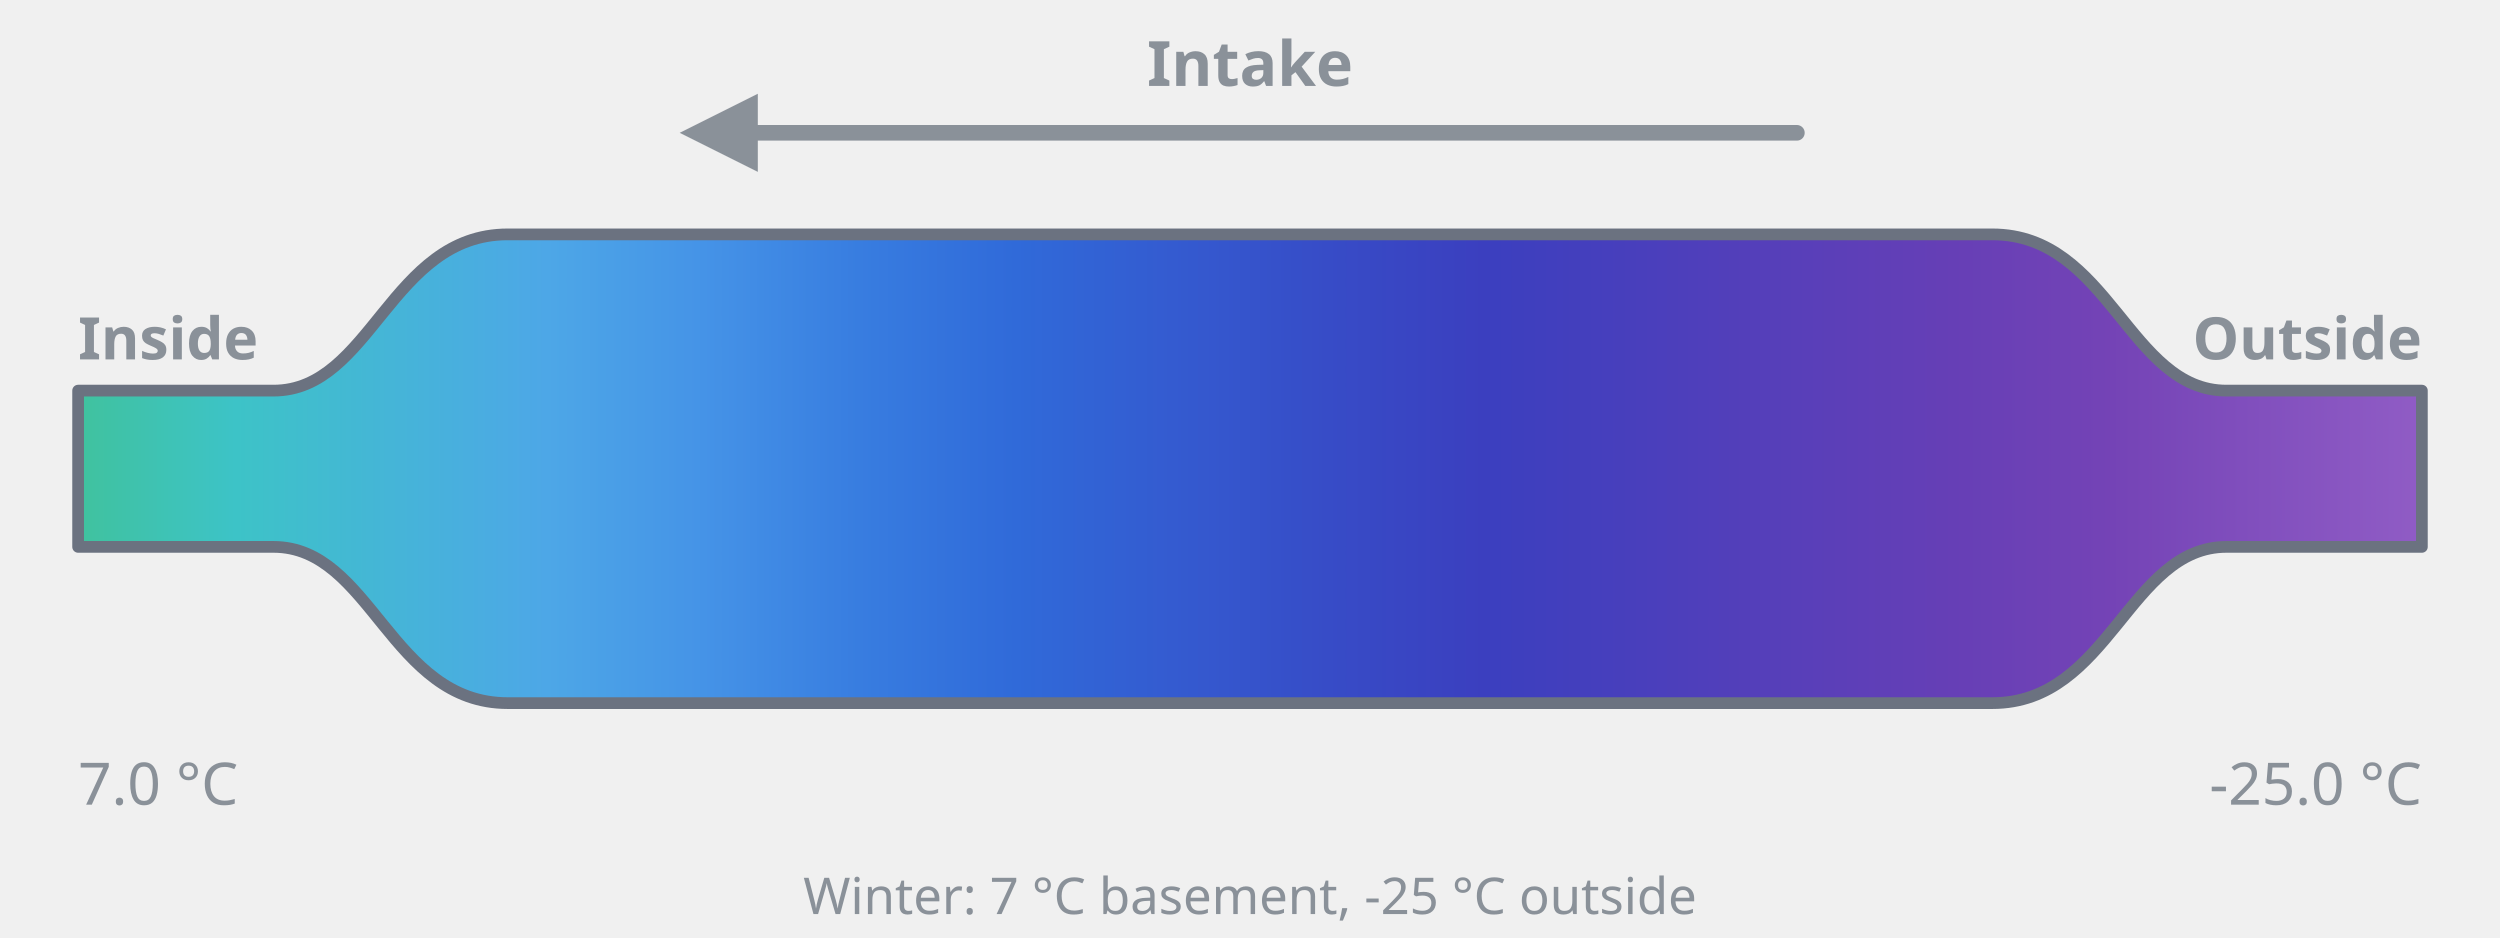
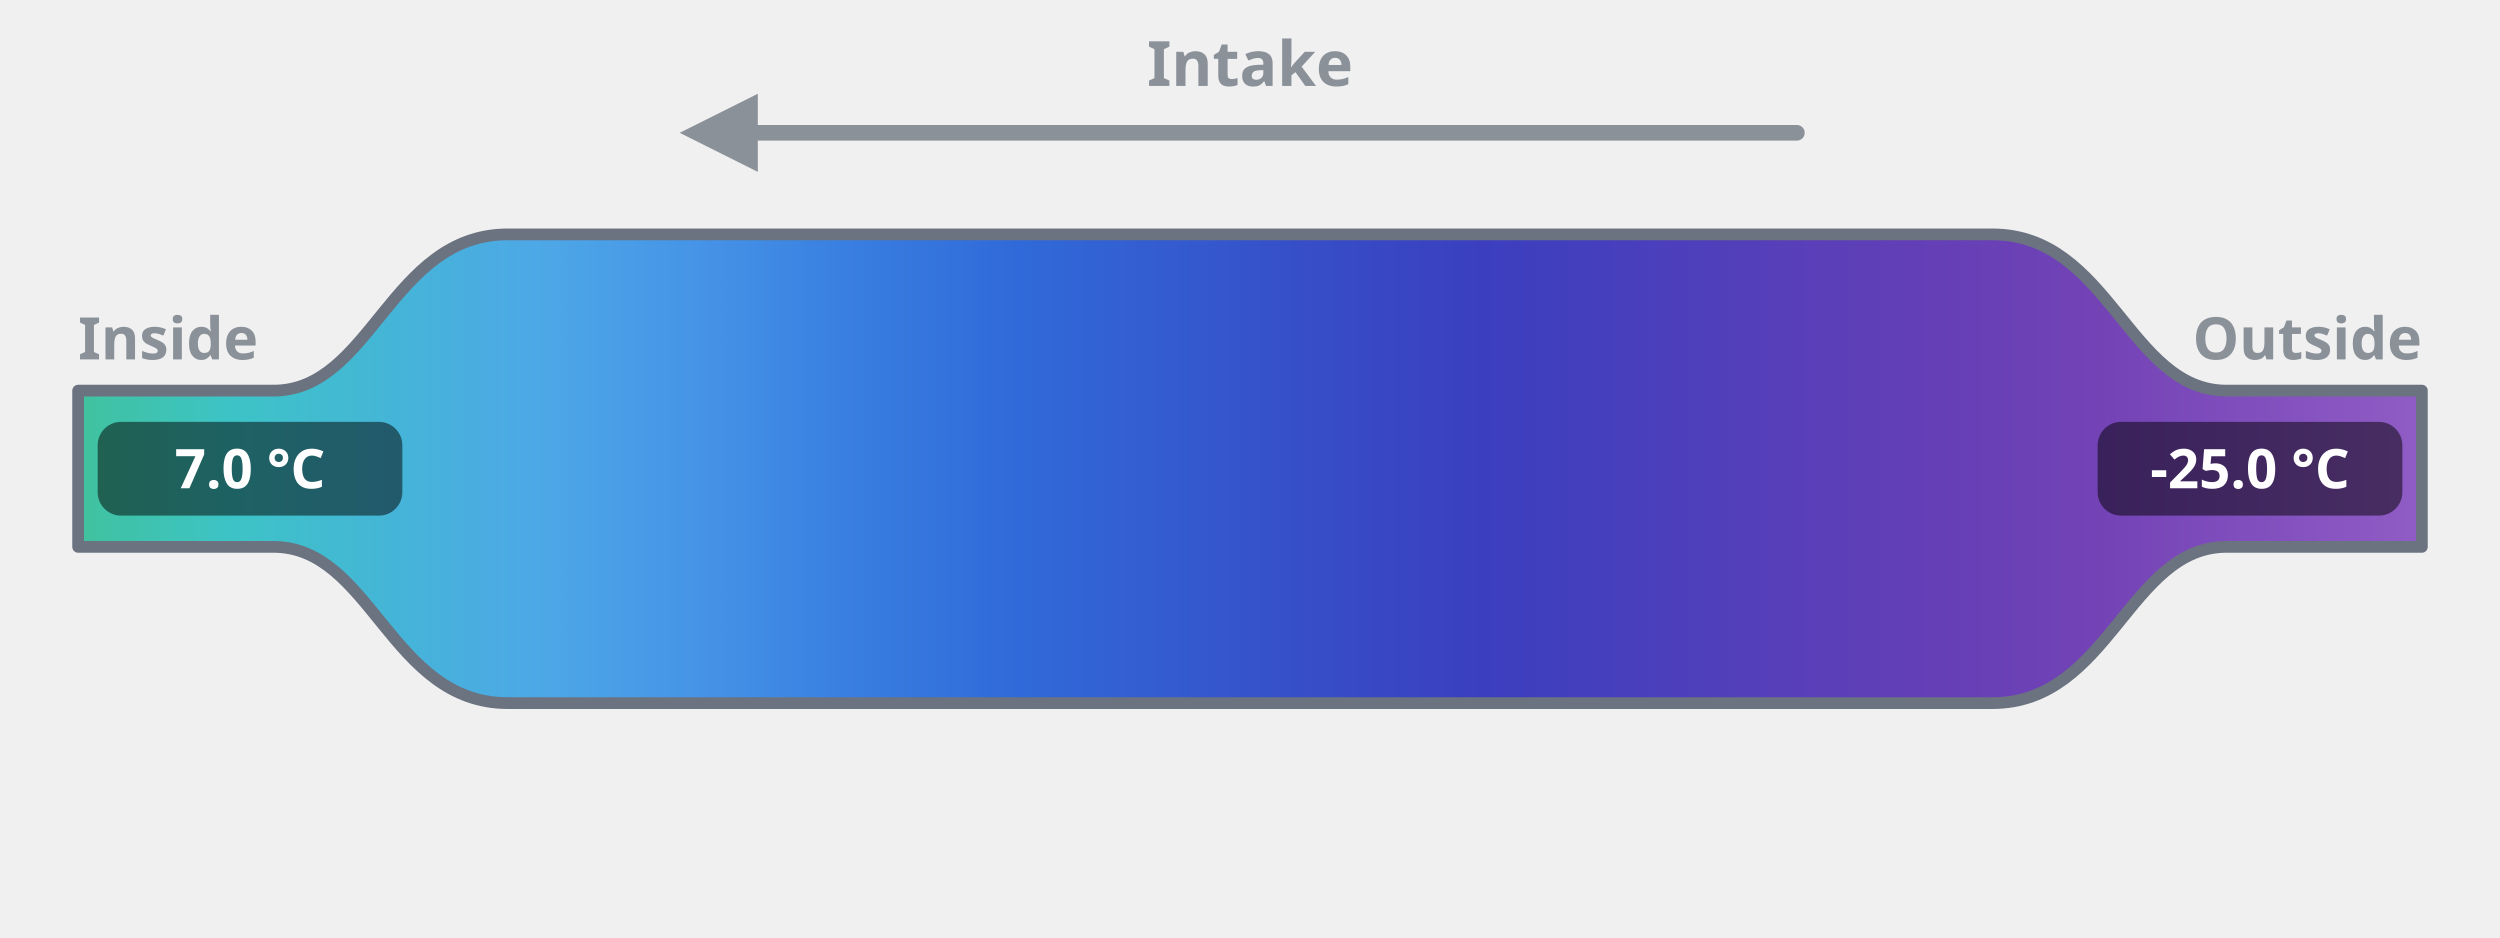
<svg xmlns="http://www.w3.org/2000/svg" viewBox="0 0 640 240" width="640" height="240" font-family="sans-serif">
  <defs>
    <linearGradient id="temp" x1="20" y1="0" x2="620" y2="0" gradientUnits="userSpaceOnUse">
      <stop offset="0.000" stop-color="#40c29e" />
      <stop offset="0.067" stop-color="#3dc3c7" />
      <stop offset="0.133" stop-color="#45b5d7" />
      <stop offset="0.200" stop-color="#4da7e7" />
      <stop offset="0.267" stop-color="#4593e7" />
      <stop offset="0.333" stop-color="#387de0" />
      <stop offset="0.400" stop-color="#306ad9" />
      <stop offset="0.467" stop-color="#345bd0" />
      <stop offset="0.533" stop-color="#374cc7" />
      <stop offset="0.600" stop-color="#3b3fbf" />
      <stop offset="0.667" stop-color="#493fbc" />
      <stop offset="0.733" stop-color="#583fb9" />
      <stop offset="0.800" stop-color="#663fb6" />
      <stop offset="0.867" stop-color="#7443b6" />
      <stop offset="0.933" stop-color="#8250be" />
      <stop offset="1.000" stop-color="#905cc5" />
    </linearGradient>
    <marker id="head" viewBox="0 0 10 10" refX="7" refY="5" markerWidth="5" markerHeight="5" orient="auto-start-reverse">
      <path d="M0,0 L10,5 L0,10 Z" fill="#8a9199" />
    </marker>
  </defs>
  <line x1="460" y1="34" x2="180" y2="34" stroke="#8a9199" stroke-width="4" stroke-linecap="round" marker-end="url(#head)" />
  <text x="320" y="22" text-anchor="middle" font-size="16" font-weight="bold" fill="#8a9199">Intake</text>
  <path d="M 20,100 L 70,100 C 95,100 100,60 130,60 L 510,60 C 540,60 545,100 570,100 L 620,100 L 620,140 L 570,140 C 545,140 540,180 510,180 L 130,180 C 100,180 95,140 70,140 L 20,140 Z" fill="url(#temp)" stroke="#6b7280" stroke-width="3" stroke-linejoin="round" />
  <text x="20" y="92" font-size="15" font-weight="bold" fill="#8a9199">Inside</text>
-   <text x="20" y="206" font-size="15" fill="#8a9199">7.0 °C</text>
  <text x="620" y="92" text-anchor="end" font-size="15" font-weight="bold" fill="#8a9199">Outside</text>
-   <text x="620" y="206" text-anchor="end" font-size="15" fill="#8a9199">-25.0 °C</text>
-   <text x="320" y="234" text-anchor="middle" font-size="13" fill="#8a9199">Winter: 7 °C basement, -25 °C outside</text>
+   <rect x="25" y="108" width="78" height="24" rx="6" fill="#000" fill-opacity="0.5" />
+   <text x="64" y="125" text-anchor="middle" font-size="14" font-weight="bold" fill="#fff">7.0 °C</text>
+   <rect x="537" y="108" width="78" height="24" rx="6" fill="#000" fill-opacity="0.5" />
+   <text x="576" y="125" text-anchor="middle" font-size="14" font-weight="bold" fill="#fff">-25.0 °C</text>
</svg>
